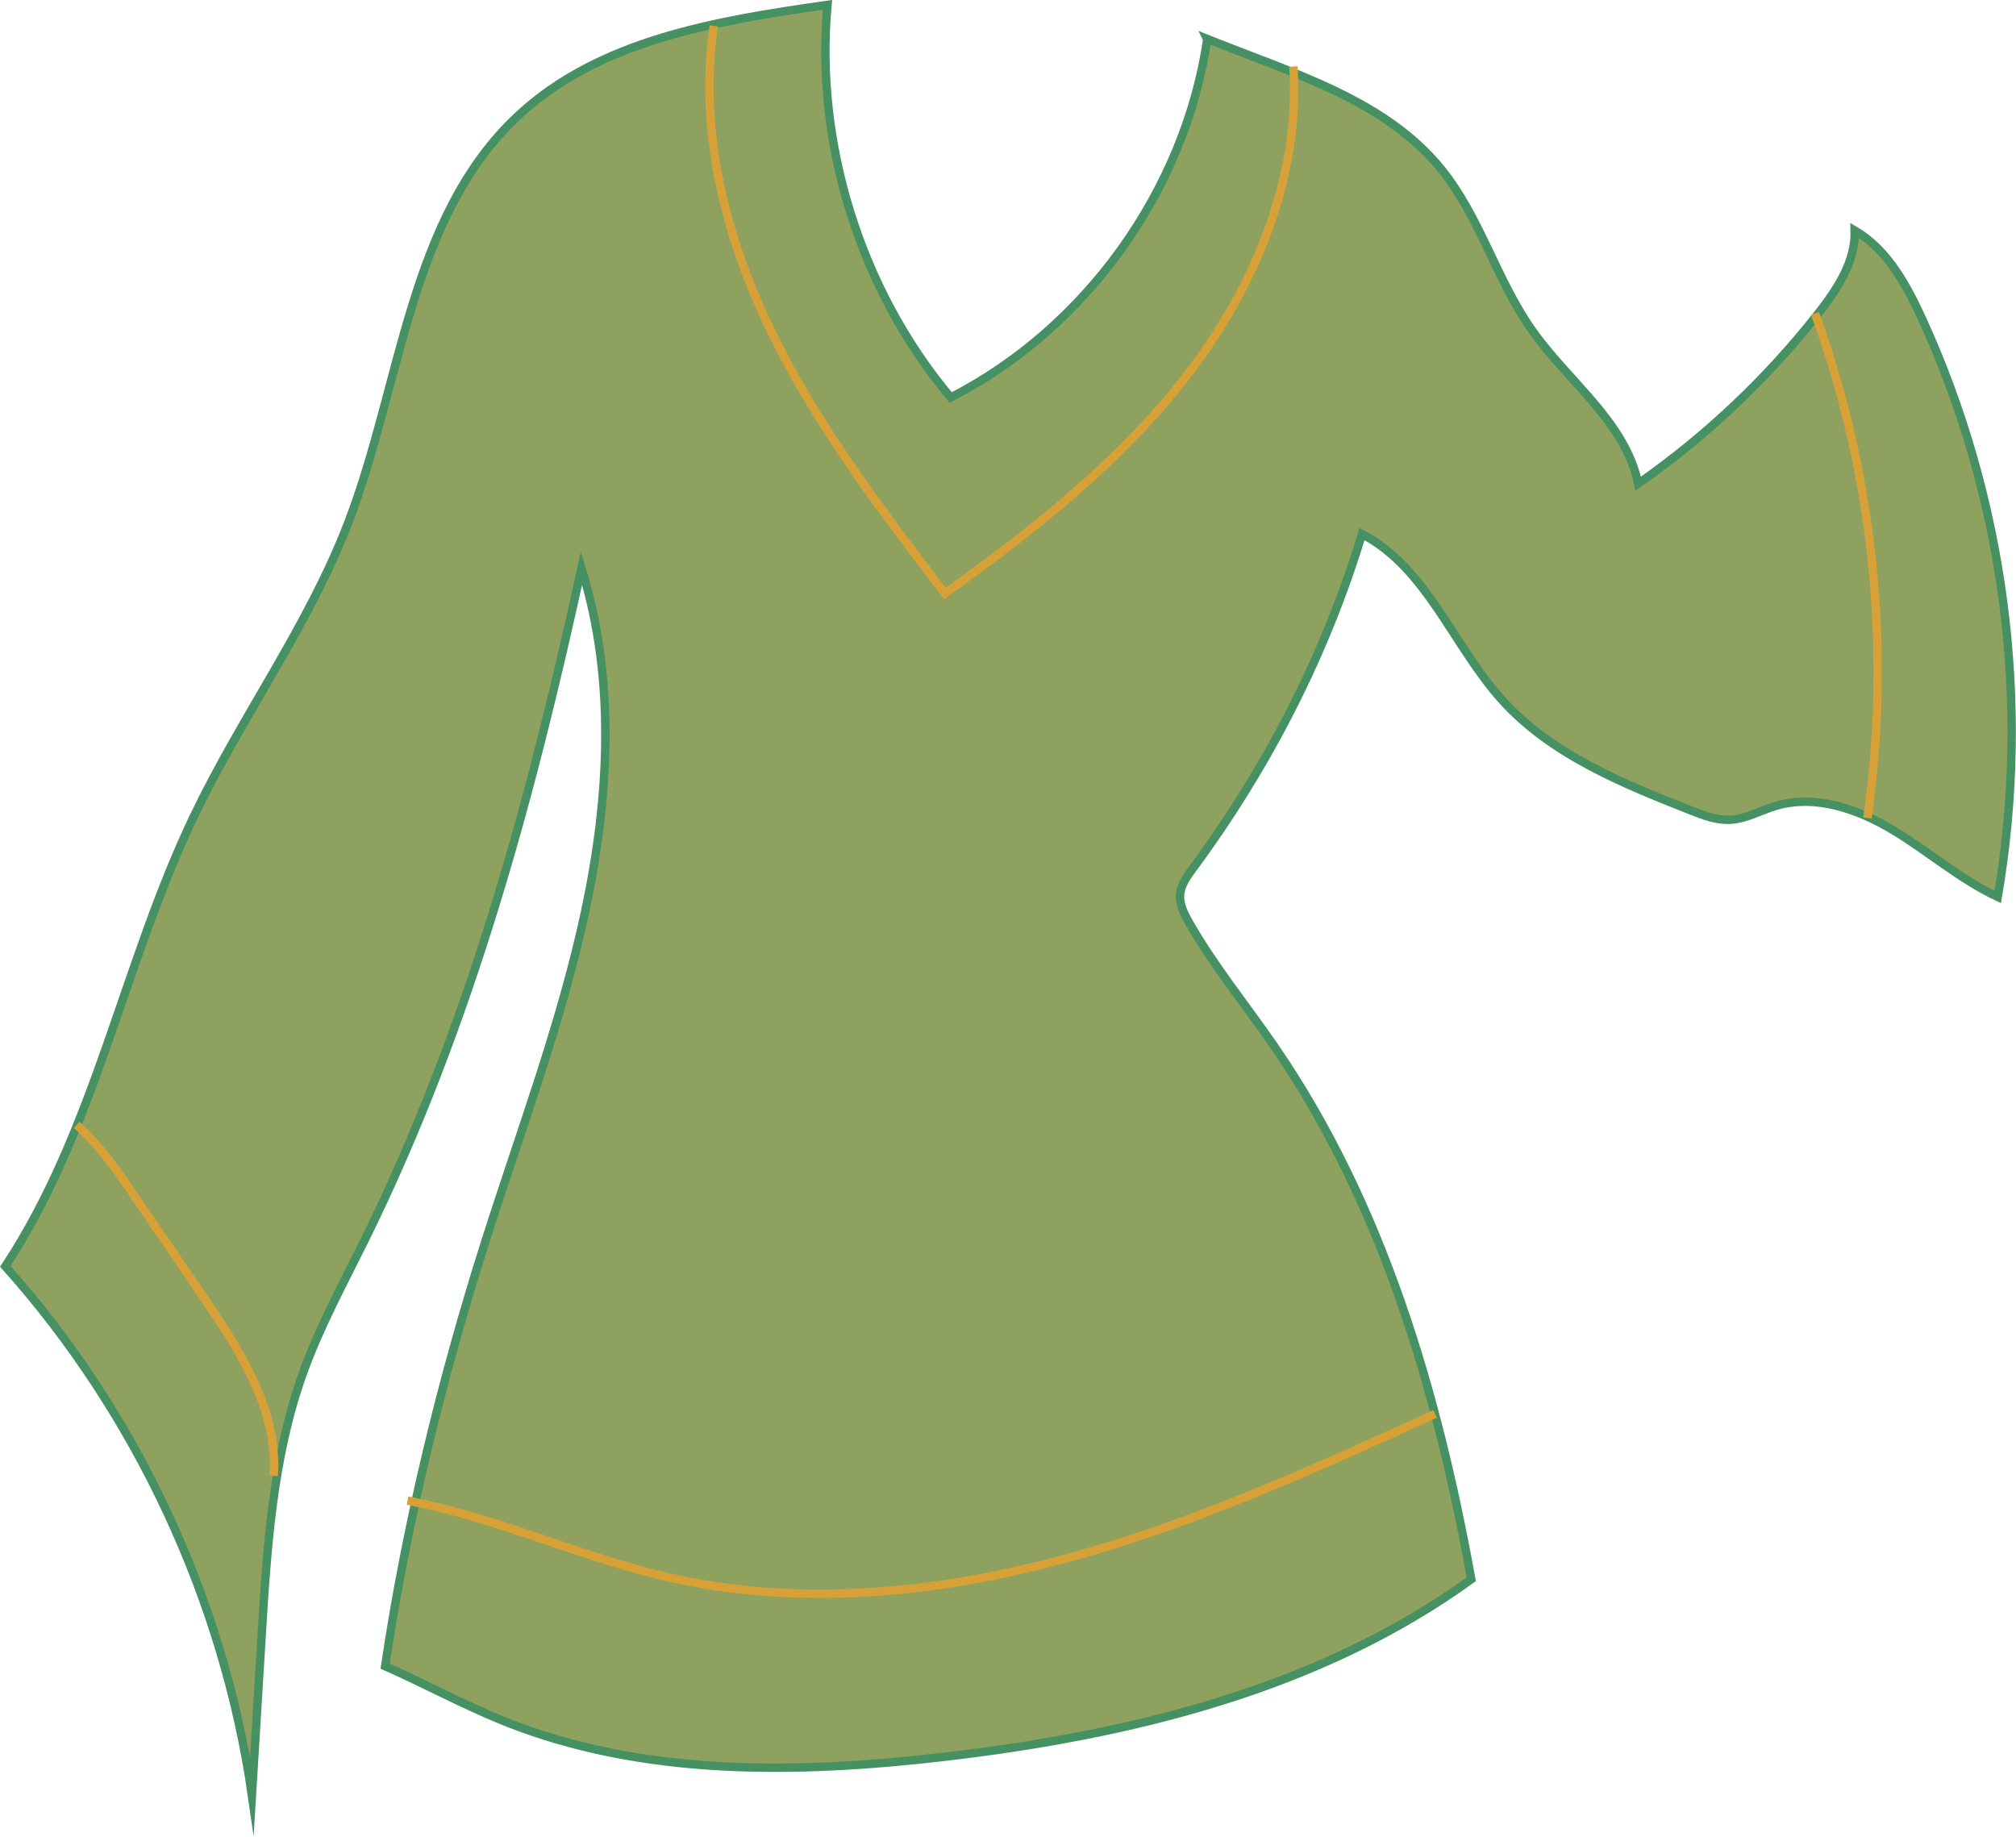
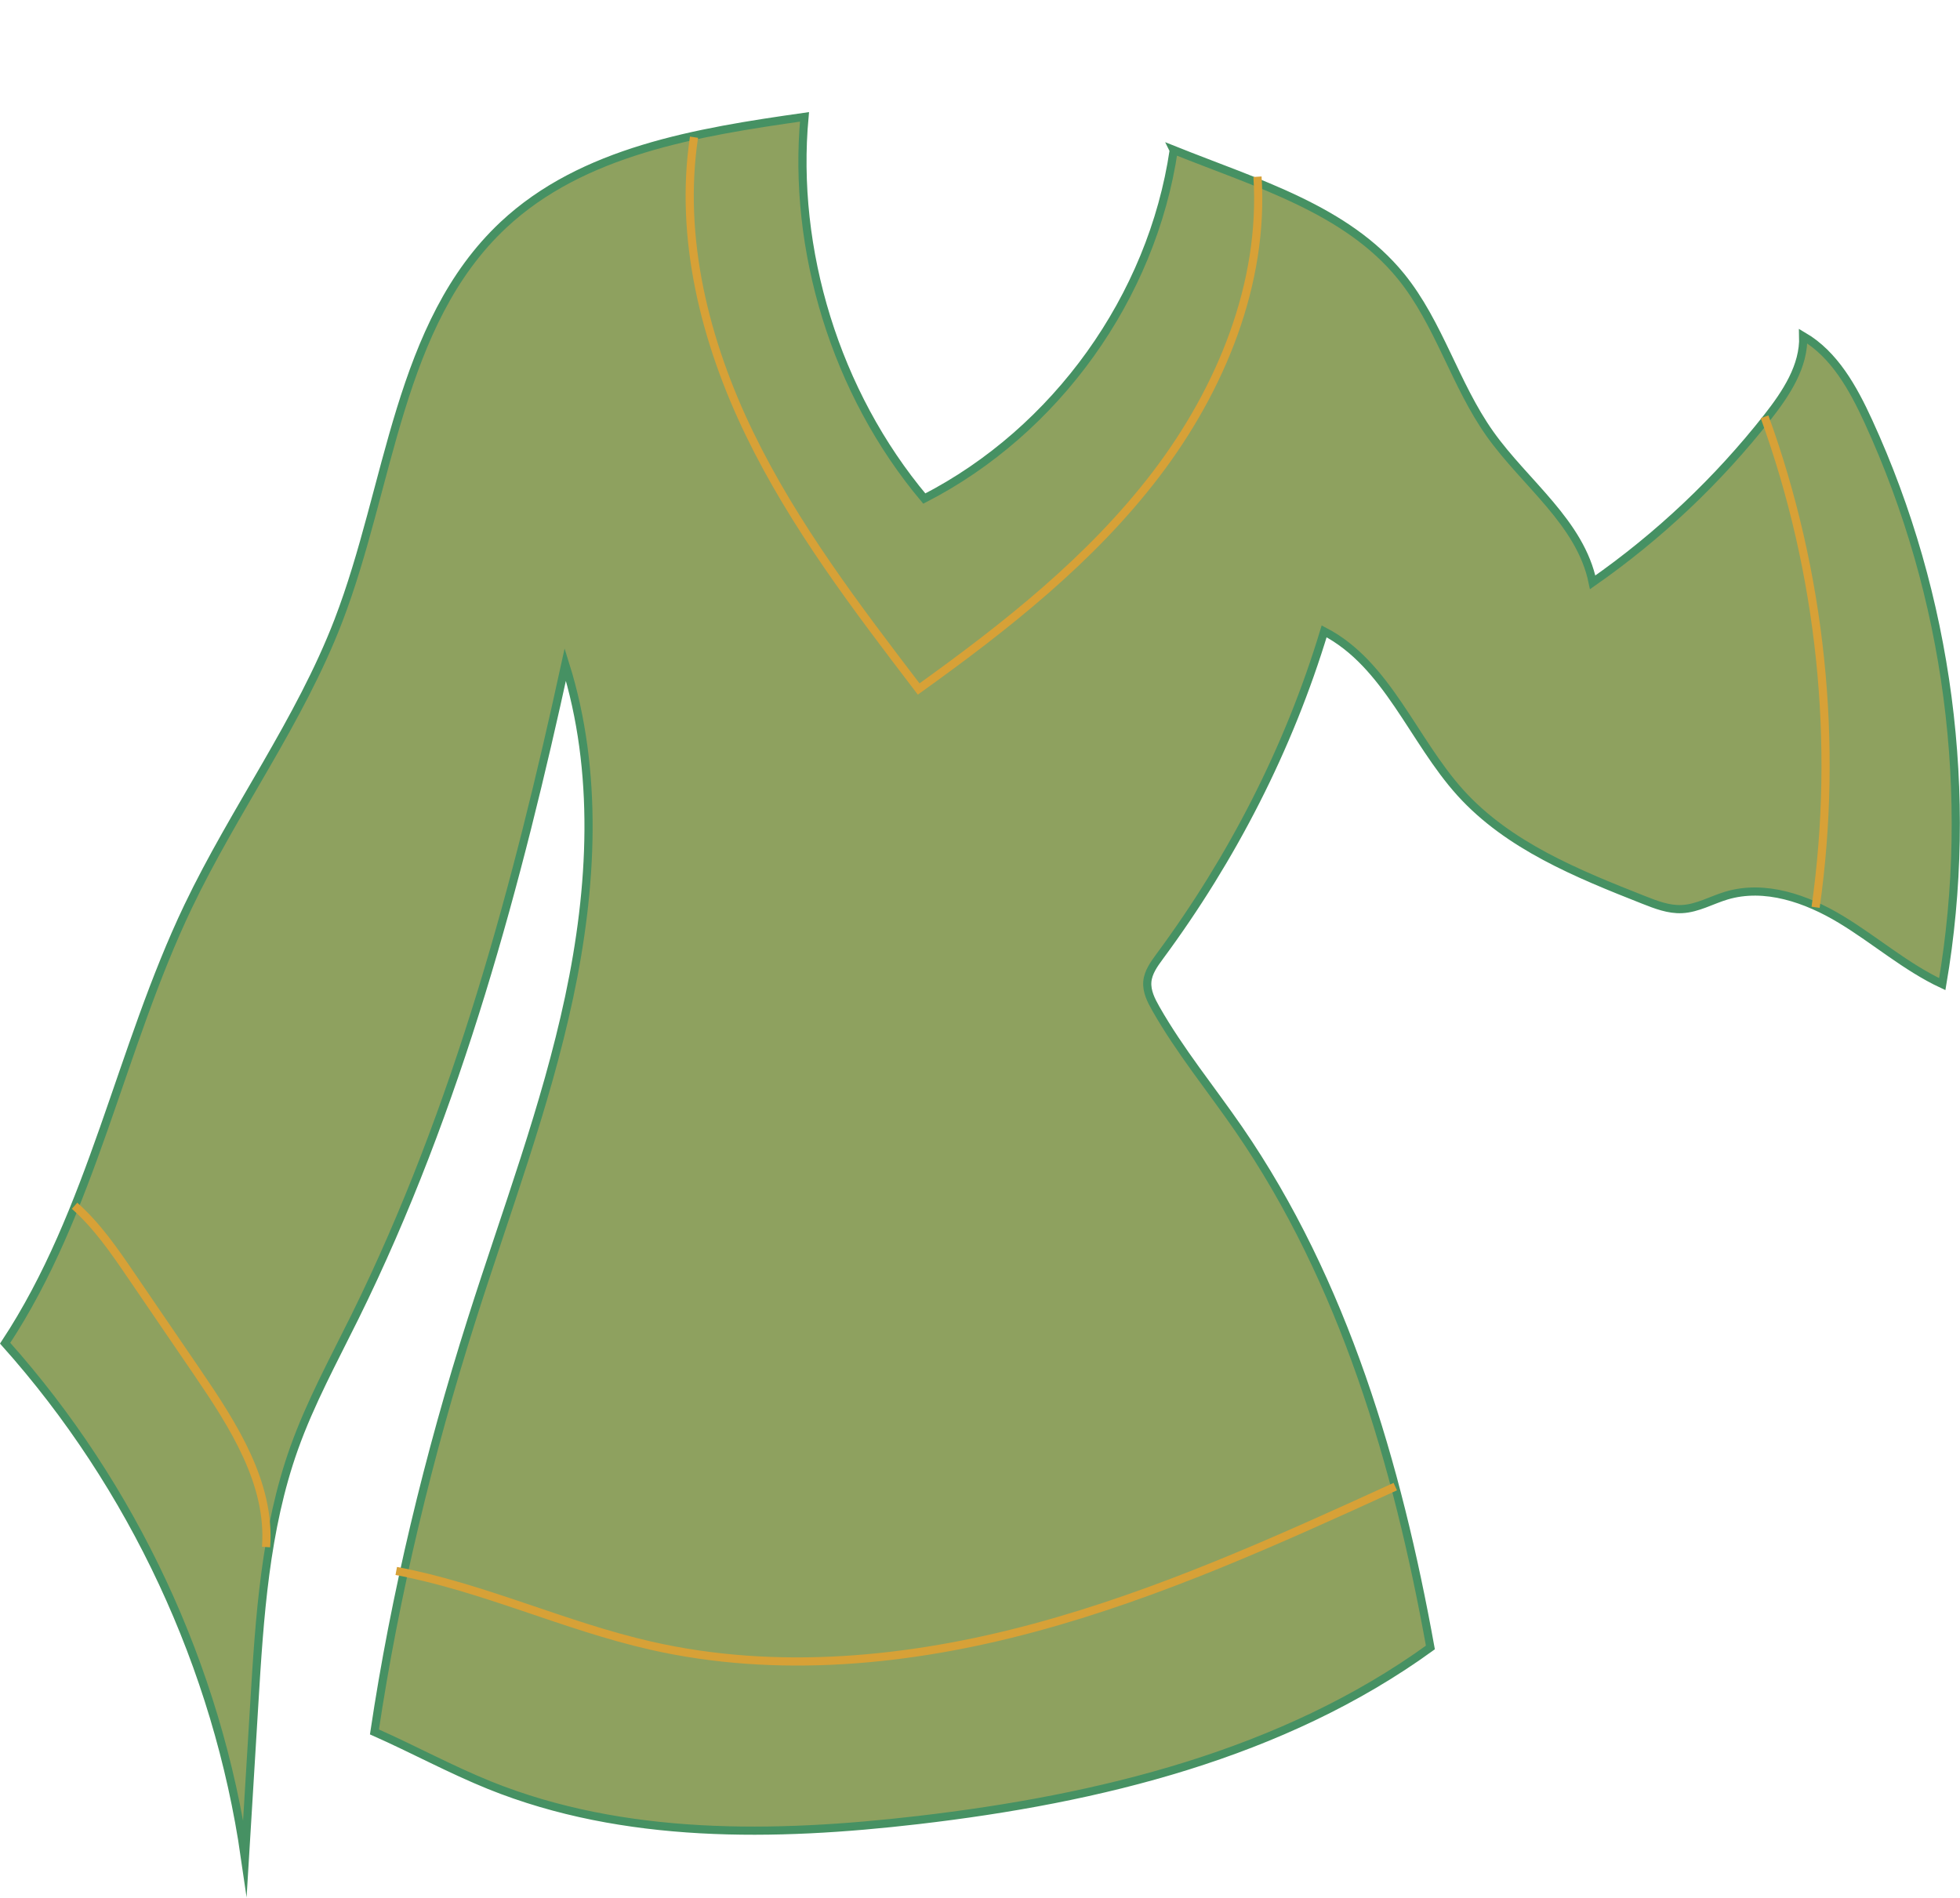
- <svg xmlns="http://www.w3.org/2000/svg" id="Layer_2" data-name="Layer 2" viewBox="0 0 240 218.61">
+ <svg xmlns="http://www.w3.org/2000/svg" id="Indie_-_shirt" data-name="Indie - shirt" viewBox="0 0 240 232.34">
  <defs>
    <style>
      .cls-1 {
        fill: none;
        stroke: #d7a137;
      }

      .cls-1, .cls-2 {
        stroke-miterlimit: 10;
      }

      .cls-2 {
        fill: #8ea15f;
        stroke: #469163;
      }
    </style>
  </defs>
-   <g id="Indie_-_shirt" data-name="Indie - shirt">
-     <path id="Shirt" class="cls-2" d="m143.72,4.67c-2.65,17.97-14.39,34.36-30.54,42.65-10.9-12.97-16.17-30.52-14.67-46.74-13.15,1.87-27.19,4.16-36.88,13.24-12.93,12.12-13.83,31.93-20.2,48.47-4.73,12.3-12.71,23.08-18.39,34.97-8.35,17.48-11.74,37.32-22.41,53.49,15.65,17.51,26,39.71,29.36,62.95.38-6.28.77-12.56,1.15-18.85.64-10.55,1.32-21.27,4.87-31.23,1.99-5.58,4.84-10.8,7.46-16.11,12.64-25.62,19.99-53.47,25.75-79.87,4.1,13.11,3.33,27.31.47,40.74s-7.76,26.33-11.91,39.41c-5.31,16.72-9.43,33.82-11.93,50.56,4.74,2.1,9.3,4.59,14.1,6.53,16.46,6.63,34.87,6.31,52.49,4.26,22.15-2.58,44.64-8.05,62.71-21.13-4.04-22.37-10.58-44.76-23.47-63.48-3.39-4.92-7.2-9.56-10.15-14.75-.58-1.02-1.14-2.13-1.04-3.3.1-1.16.83-2.16,1.52-3.1,8.9-12.04,15.82-25.53,20.13-39.8,7.73,4.01,10.85,13.31,16.69,19.77,5.87,6.49,14.31,9.91,22.44,13.12,1.5.59,3.06,1.2,4.68,1.12,1.9-.09,3.62-1.1,5.44-1.65,4.71-1.41,9.81.37,14.02,2.91s7.97,5.85,12.42,7.93c3.96-23.18.76-47.53-9.05-68.91-1.86-4.05-4.14-8.19-7.98-10.44.12,3.69-2.09,7.01-4.37,9.92-6.09,7.75-13.33,14.59-21.41,20.23-1.49-7.3-8.26-12.1-12.57-18.17-4.29-6.04-6.23-13.55-10.9-19.3-6.67-8.21-17.56-11.36-27.85-15.48Z" />
-     <g id="Details">
-       <g>
-         <path class="cls-1" d="m9.13,133.92c2.77,2.45,4.88,5.53,6.96,8.58,2.69,3.95,5.38,7.9,8.08,11.84,4.4,6.45,8.99,13.58,8.41,21.37" />
-         <path class="cls-1" d="m216.07,37.31c6.93,19.11,9.1,39.93,6.25,60.06" />
-         <path class="cls-1" d="m84.98,3.08c-1.85,12.37,1.35,25.08,6.81,36.34s13.11,21.28,20.7,31.23c10.66-7.64,21.11-15.87,29.06-26.29,7.95-10.43,13.27-23.35,12.43-36.44" />
-         <path class="cls-1" d="m48.52,178.65c10.64,2,20.6,6.74,31.16,9.14,15.44,3.52,31.69,1.94,46.98-2.19,15.29-4.12,29.79-10.7,44.19-17.28" />
-       </g>
+   <path id="Shirt" class="cls-2" d="m143.72,18.4c-2.65,17.97-14.39,34.36-30.54,42.65-10.9-12.97-16.17-30.52-14.67-46.74-13.15,1.87-27.19,4.16-36.88,13.24-12.93,12.12-13.83,31.93-20.2,48.47-4.73,12.3-12.71,23.08-18.39,34.97-8.35,17.48-11.74,37.32-22.41,53.49,15.65,17.51,26,39.71,29.36,62.95.38-6.28.77-12.56,1.15-18.85.64-10.55,1.32-21.27,4.87-31.23,1.99-5.58,4.84-10.8,7.46-16.11,12.64-25.62,19.99-53.47,25.75-79.87,4.1,13.11,3.33,27.31.47,40.74s-7.76,26.33-11.91,39.41c-5.31,16.72-9.43,33.82-11.93,50.56,4.74,2.1,9.3,4.59,14.1,6.53,16.46,6.63,34.87,6.31,52.49,4.26,22.15-2.58,44.64-8.05,62.71-21.13-4.04-22.37-10.58-44.76-23.47-63.48-3.39-4.92-7.2-9.56-10.15-14.75-.58-1.02-1.14-2.13-1.04-3.3.1-1.16.83-2.16,1.52-3.1,8.9-12.04,15.82-25.53,20.13-39.8,7.73,4.01,10.85,13.31,16.69,19.77,5.87,6.49,14.31,9.91,22.44,13.12,1.5.59,3.06,1.2,4.68,1.12,1.9-.09,3.62-1.1,5.44-1.65,4.71-1.41,9.81.37,14.02,2.91s7.97,5.85,12.42,7.93c3.96-23.18.76-47.53-9.05-68.91-1.86-4.05-4.14-8.19-7.98-10.44.12,3.69-2.09,7.01-4.37,9.92-6.09,7.75-13.33,14.59-21.41,20.23-1.49-7.3-8.26-12.1-12.57-18.17-4.29-6.04-6.23-13.55-10.9-19.3-6.67-8.21-17.56-11.36-27.85-15.48Z" />
+   <g id="Details">
+     <g>
+       <path class="cls-1" d="m9.13,147.65c2.77,2.45,4.88,5.53,6.96,8.58,2.69,3.95,5.38,7.9,8.08,11.84,4.4,6.45,8.99,13.58,8.41,21.37" />
+       <path class="cls-1" d="m216.07,51.04c6.93,19.11,9.1,39.93,6.25,60.06" />
+       <path class="cls-1" d="m84.98,16.8c-1.85,12.37,1.35,25.08,6.81,36.34s13.11,21.28,20.7,31.23c10.66-7.64,21.11-15.87,29.06-26.29,7.95-10.43,13.27-23.35,12.43-36.44" />
+       <path class="cls-1" d="m48.52,192.37c10.64,2,20.6,6.74,31.16,9.14,15.44,3.52,31.69,1.94,46.98-2.19,15.29-4.12,29.79-10.7,44.19-17.28" />
    </g>
  </g>
</svg>
